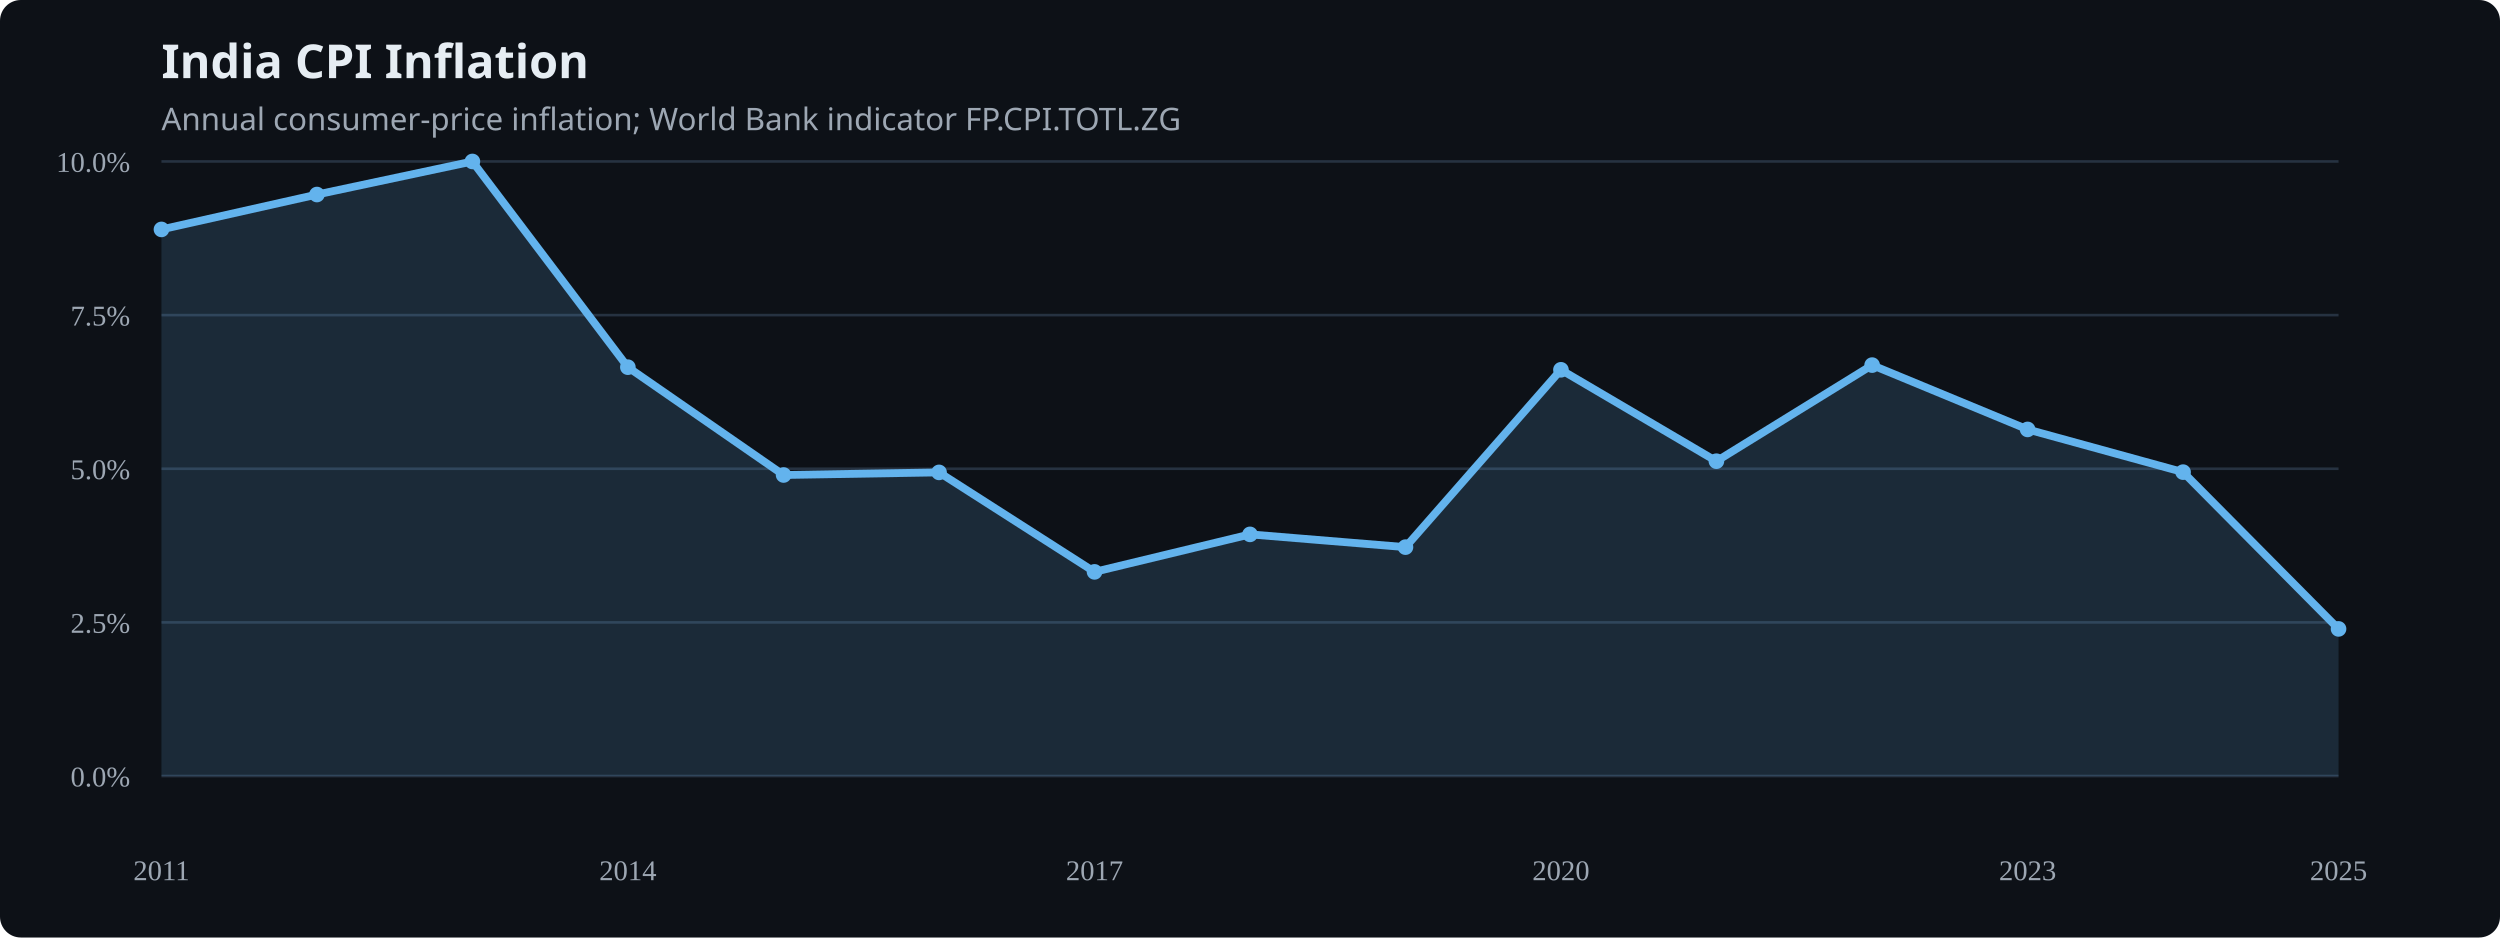
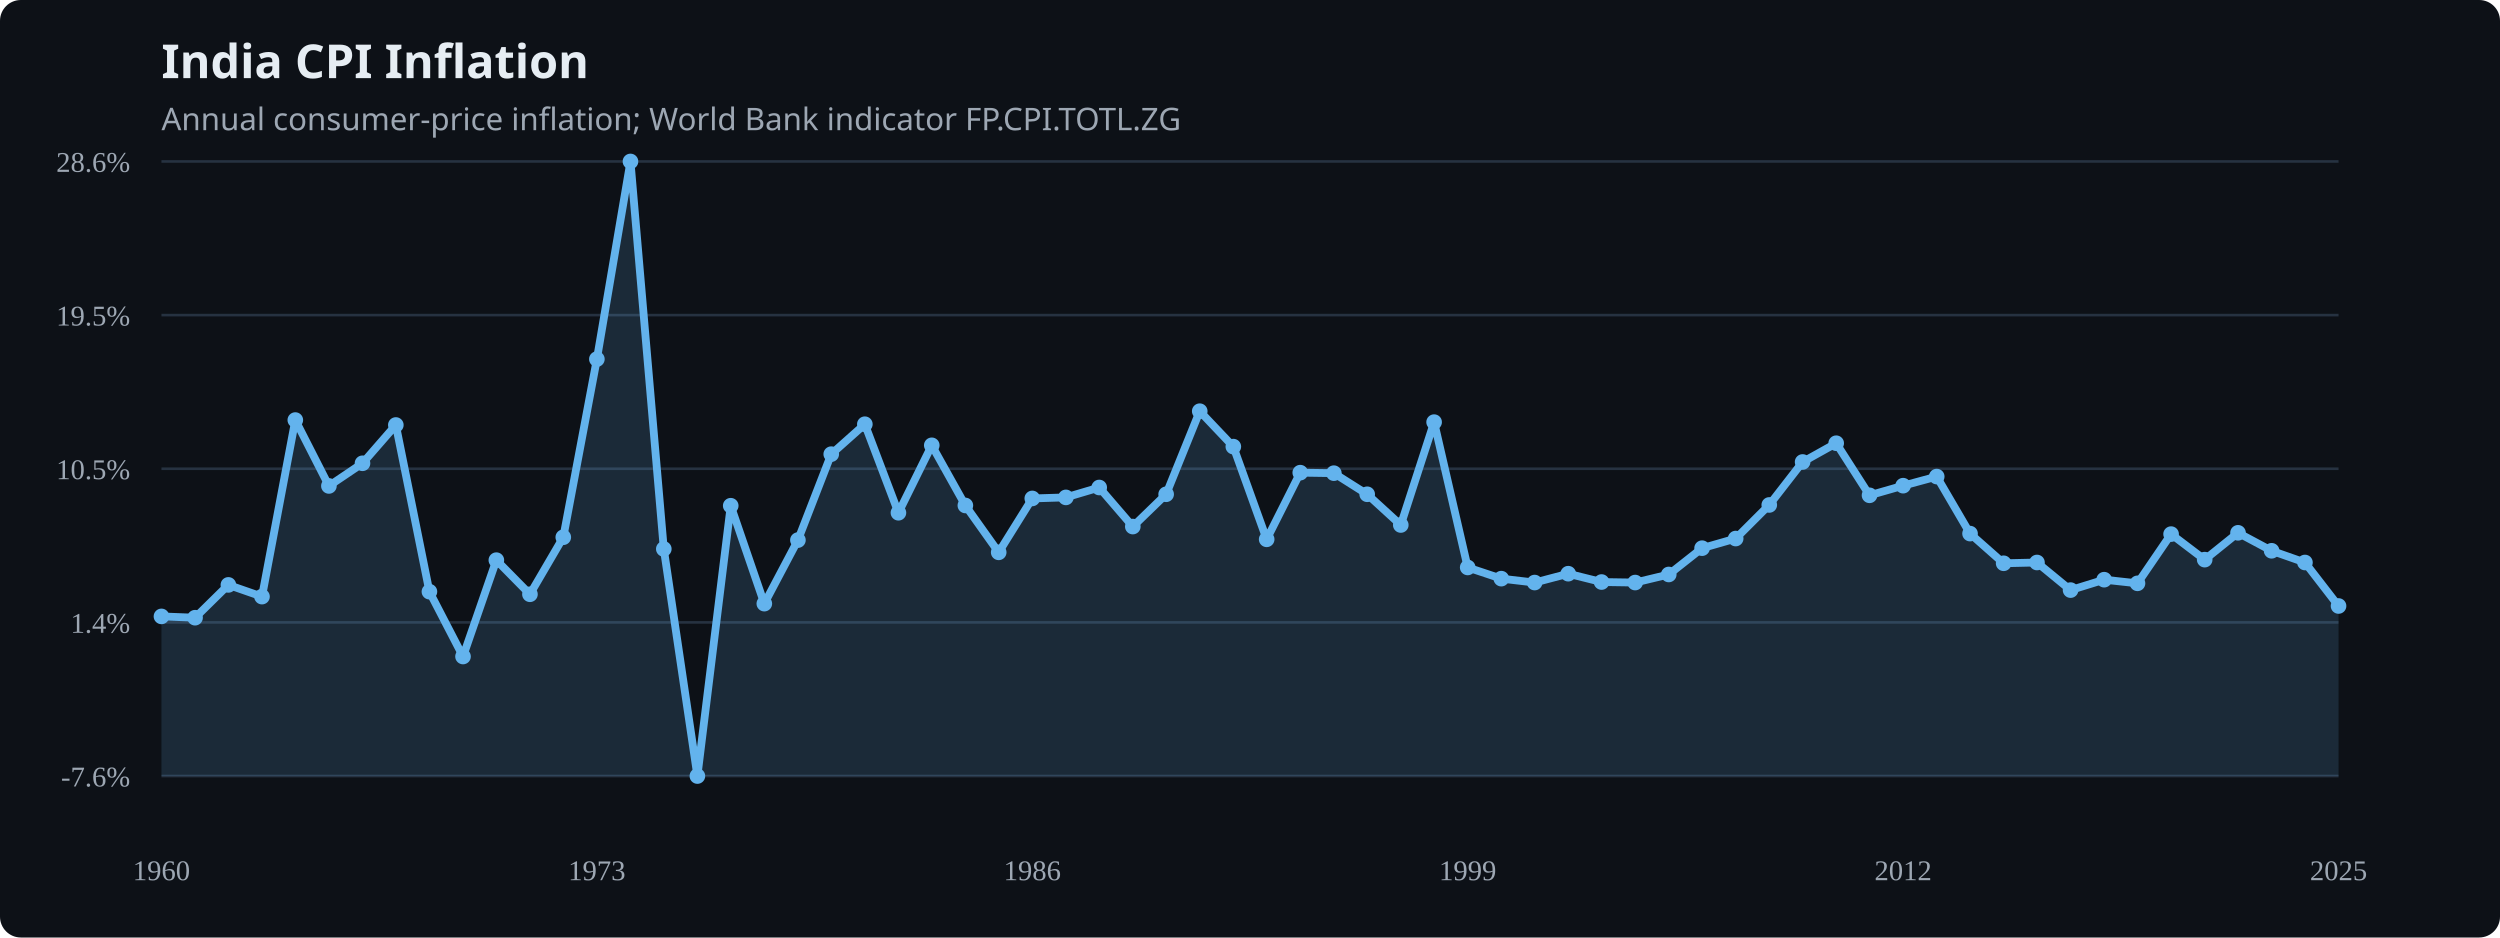
<svg xmlns="http://www.w3.org/2000/svg" width="960" height="360" viewBox="0 0 960 360" role="img" aria-label="India CPI Inflation">
  <rect width="100%" height="100%" fill="#0d1117" rx="8" />
  <text x="62" y="30" fill="#e6edf3" font-size="18" font-family="system-ui, sans-serif" font-weight="700">India CPI Inflation</text>
  <text x="62" y="50" fill="#9da7b3" font-size="12" font-family="system-ui, sans-serif">Annual consumer-price inflation; World Bank indicator FP.CPI.TOTL.ZG</text>
  <line x1="62" y1="62.0" x2="898" y2="62.0" stroke="#263241" stroke-width="1" />
-   <text x="50" y="66.0" text-anchor="end" fill="#9da7b3" font-size="11">10.0%</text>
+   <text x="50" y="66.0" text-anchor="end" fill="#9da7b3" font-size="11">28.6%</text>
  <line x1="62" y1="121.0" x2="898" y2="121.0" stroke="#263241" stroke-width="1" />
-   <text x="50" y="125.0" text-anchor="end" fill="#9da7b3" font-size="11">7.5%</text>
+   <text x="50" y="125.0" text-anchor="end" fill="#9da7b3" font-size="11">19.5%</text>
  <line x1="62" y1="180.0" x2="898" y2="180.0" stroke="#263241" stroke-width="1" />
-   <text x="50" y="184.0" text-anchor="end" fill="#9da7b3" font-size="11">5.0%</text>
+   <text x="50" y="184.0" text-anchor="end" fill="#9da7b3" font-size="11">10.5%</text>
  <line x1="62" y1="239.0" x2="898" y2="239.0" stroke="#263241" stroke-width="1" />
-   <text x="50" y="243.0" text-anchor="end" fill="#9da7b3" font-size="11">2.5%</text>
+   <text x="50" y="243.0" text-anchor="end" fill="#9da7b3" font-size="11">1.4%</text>
  <line x1="62" y1="298.0" x2="898" y2="298.0" stroke="#263241" stroke-width="1" />
-   <text x="50" y="302.0" text-anchor="end" fill="#9da7b3" font-size="11">0.0%</text>
-   <polygon points="62,298 62.0,88.1 121.7,74.7 181.4,62.0 241.1,141.0 300.9,182.4 360.6,181.4 420.3,219.6 480.0,205.2 539.7,210.1 599.4,142.0 659.1,177.1 718.9,140.2 778.6,164.9 838.3,181.3 898.0,241.5 898,298" fill="#63b3ed" opacity="0.16" />
-   <polyline points="62.0,88.1 121.7,74.7 181.4,62.0 241.1,141.0 300.9,182.4 360.6,181.4 420.3,219.6 480.0,205.2 539.7,210.1 599.4,142.0 659.1,177.1 718.9,140.2 778.6,164.9 838.3,181.3 898.0,241.5" fill="none" stroke="#63b3ed" stroke-width="3" stroke-linejoin="round" stroke-linecap="round" />
-   <circle cx="62.0" cy="88.1" r="3" fill="#63b3ed" />
-   <circle cx="121.7" cy="74.7" r="3" fill="#63b3ed" />
-   <circle cx="181.4" cy="62.0" r="3" fill="#63b3ed" />
-   <circle cx="241.1" cy="141.0" r="3" fill="#63b3ed" />
-   <circle cx="300.9" cy="182.4" r="3" fill="#63b3ed" />
-   <circle cx="360.6" cy="181.4" r="3" fill="#63b3ed" />
-   <circle cx="420.3" cy="219.6" r="3" fill="#63b3ed" />
-   <circle cx="480.0" cy="205.2" r="3" fill="#63b3ed" />
-   <circle cx="539.7" cy="210.1" r="3" fill="#63b3ed" />
-   <circle cx="599.4" cy="142.0" r="3" fill="#63b3ed" />
-   <circle cx="659.1" cy="177.1" r="3" fill="#63b3ed" />
-   <circle cx="718.9" cy="140.2" r="3" fill="#63b3ed" />
-   <circle cx="778.6" cy="164.9" r="3" fill="#63b3ed" />
-   <circle cx="838.3" cy="181.3" r="3" fill="#63b3ed" />
-   <circle cx="898.0" cy="241.5" r="3" fill="#63b3ed" />
-   <text x="62.0" y="338" text-anchor="middle" fill="#9da7b3" font-size="11">2011</text>
-   <text x="241.1" y="338" text-anchor="middle" fill="#9da7b3" font-size="11">2014</text>
-   <text x="420.3" y="338" text-anchor="middle" fill="#9da7b3" font-size="11">2017</text>
-   <text x="599.4" y="338" text-anchor="middle" fill="#9da7b3" font-size="11">2020</text>
-   <text x="778.6" y="338" text-anchor="middle" fill="#9da7b3" font-size="11">2023</text>
+   <text x="50" y="302.0" text-anchor="end" fill="#9da7b3" font-size="11">-7.6%</text>
+   <polygon points="62,298 62.0,236.7 74.9,237.2 87.7,224.6 100.6,229.1 113.4,161.3 126.3,186.6 139.2,177.9 152.0,163.2 164.9,227.2 177.8,252.1 190.6,215.1 203.5,228.2 216.3,206.3 229.2,137.9 242.1,62.0 254.9,210.8 267.8,298.0 280.6,194.2 293.5,231.8 306.4,207.4 319.2,174.4 332.1,162.9 345.0,196.9 357.8,171.0 370.7,194.1 383.5,212.1 396.4,191.4 409.3,191.0 422.1,187.2 435.0,202.2 447.8,189.8 460.7,157.9 473.6,171.5 486.4,207.1 499.3,181.5 512.2,181.7 525.0,189.8 537.9,201.6 550.7,162.1 563.6,217.9 576.5,222.2 589.3,223.7 602.2,220.3 615.0,223.5 627.9,223.7 640.8,220.6 653.6,210.5 666.5,206.8 679.4,193.9 692.2,177.4 705.1,170.2 717.9,190.2 730.8,186.5 743.7,183.0 756.5,204.9 769.4,216.3 782.2,216.0 795.1,226.6 808.0,222.6 820.8,224.0 833.7,205.1 846.6,214.9 859.4,204.6 872.3,211.5 885.1,216.0 898.0,232.7 898,298" fill="#63b3ed" opacity="0.16" />
+   <polyline points="62.0,236.7 74.9,237.2 87.7,224.6 100.6,229.1 113.4,161.3 126.3,186.6 139.2,177.9 152.0,163.2 164.9,227.2 177.8,252.1 190.6,215.1 203.5,228.2 216.3,206.3 229.2,137.9 242.1,62.0 254.9,210.8 267.8,298.0 280.6,194.2 293.5,231.8 306.4,207.4 319.2,174.4 332.1,162.9 345.0,196.9 357.8,171.0 370.7,194.1 383.5,212.1 396.4,191.4 409.3,191.0 422.1,187.2 435.0,202.2 447.8,189.8 460.7,157.9 473.6,171.5 486.4,207.1 499.3,181.5 512.2,181.7 525.0,189.8 537.9,201.6 550.7,162.1 563.6,217.9 576.5,222.2 589.3,223.7 602.2,220.3 615.0,223.5 627.9,223.7 640.8,220.6 653.6,210.5 666.5,206.8 679.4,193.9 692.2,177.4 705.1,170.2 717.9,190.2 730.8,186.5 743.7,183.0 756.5,204.9 769.4,216.3 782.2,216.0 795.1,226.6 808.0,222.6 820.8,224.0 833.7,205.1 846.6,214.9 859.4,204.6 872.3,211.5 885.1,216.0 898.0,232.7" fill="none" stroke="#63b3ed" stroke-width="3" stroke-linejoin="round" stroke-linecap="round" />
+   <circle cx="62.0" cy="236.7" r="3" fill="#63b3ed" />
+   <circle cx="74.9" cy="237.2" r="3" fill="#63b3ed" />
+   <circle cx="87.7" cy="224.6" r="3" fill="#63b3ed" />
+   <circle cx="100.6" cy="229.1" r="3" fill="#63b3ed" />
+   <circle cx="113.4" cy="161.3" r="3" fill="#63b3ed" />
+   <circle cx="126.3" cy="186.6" r="3" fill="#63b3ed" />
+   <circle cx="139.2" cy="177.9" r="3" fill="#63b3ed" />
+   <circle cx="152.0" cy="163.2" r="3" fill="#63b3ed" />
+   <circle cx="164.9" cy="227.2" r="3" fill="#63b3ed" />
+   <circle cx="177.8" cy="252.1" r="3" fill="#63b3ed" />
+   <circle cx="190.6" cy="215.1" r="3" fill="#63b3ed" />
+   <circle cx="203.5" cy="228.2" r="3" fill="#63b3ed" />
+   <circle cx="216.3" cy="206.3" r="3" fill="#63b3ed" />
+   <circle cx="229.2" cy="137.9" r="3" fill="#63b3ed" />
+   <circle cx="242.1" cy="62.0" r="3" fill="#63b3ed" />
+   <circle cx="254.9" cy="210.8" r="3" fill="#63b3ed" />
+   <circle cx="267.8" cy="298.0" r="3" fill="#63b3ed" />
+   <circle cx="280.6" cy="194.2" r="3" fill="#63b3ed" />
+   <circle cx="293.5" cy="231.8" r="3" fill="#63b3ed" />
+   <circle cx="306.4" cy="207.4" r="3" fill="#63b3ed" />
+   <circle cx="319.2" cy="174.4" r="3" fill="#63b3ed" />
+   <circle cx="332.1" cy="162.9" r="3" fill="#63b3ed" />
+   <circle cx="345.0" cy="196.9" r="3" fill="#63b3ed" />
+   <circle cx="357.8" cy="171.0" r="3" fill="#63b3ed" />
+   <circle cx="370.7" cy="194.1" r="3" fill="#63b3ed" />
+   <circle cx="383.5" cy="212.1" r="3" fill="#63b3ed" />
+   <circle cx="396.4" cy="191.4" r="3" fill="#63b3ed" />
+   <circle cx="409.3" cy="191.0" r="3" fill="#63b3ed" />
+   <circle cx="422.1" cy="187.2" r="3" fill="#63b3ed" />
+   <circle cx="435.0" cy="202.2" r="3" fill="#63b3ed" />
+   <circle cx="447.8" cy="189.8" r="3" fill="#63b3ed" />
+   <circle cx="460.7" cy="157.9" r="3" fill="#63b3ed" />
+   <circle cx="473.6" cy="171.5" r="3" fill="#63b3ed" />
+   <circle cx="486.4" cy="207.1" r="3" fill="#63b3ed" />
+   <circle cx="499.3" cy="181.5" r="3" fill="#63b3ed" />
+   <circle cx="512.2" cy="181.7" r="3" fill="#63b3ed" />
+   <circle cx="525.0" cy="189.8" r="3" fill="#63b3ed" />
+   <circle cx="537.9" cy="201.6" r="3" fill="#63b3ed" />
+   <circle cx="550.7" cy="162.1" r="3" fill="#63b3ed" />
+   <circle cx="563.6" cy="217.9" r="3" fill="#63b3ed" />
+   <circle cx="576.5" cy="222.2" r="3" fill="#63b3ed" />
+   <circle cx="589.3" cy="223.7" r="3" fill="#63b3ed" />
+   <circle cx="602.2" cy="220.3" r="3" fill="#63b3ed" />
+   <circle cx="615.0" cy="223.5" r="3" fill="#63b3ed" />
+   <circle cx="627.9" cy="223.7" r="3" fill="#63b3ed" />
+   <circle cx="640.8" cy="220.6" r="3" fill="#63b3ed" />
+   <circle cx="653.6" cy="210.5" r="3" fill="#63b3ed" />
+   <circle cx="666.5" cy="206.8" r="3" fill="#63b3ed" />
+   <circle cx="679.4" cy="193.9" r="3" fill="#63b3ed" />
+   <circle cx="692.2" cy="177.4" r="3" fill="#63b3ed" />
+   <circle cx="705.1" cy="170.2" r="3" fill="#63b3ed" />
+   <circle cx="717.9" cy="190.2" r="3" fill="#63b3ed" />
+   <circle cx="730.8" cy="186.5" r="3" fill="#63b3ed" />
+   <circle cx="743.7" cy="183.0" r="3" fill="#63b3ed" />
+   <circle cx="756.5" cy="204.9" r="3" fill="#63b3ed" />
+   <circle cx="769.4" cy="216.3" r="3" fill="#63b3ed" />
+   <circle cx="782.2" cy="216.0" r="3" fill="#63b3ed" />
+   <circle cx="795.1" cy="226.6" r="3" fill="#63b3ed" />
+   <circle cx="808.0" cy="222.6" r="3" fill="#63b3ed" />
+   <circle cx="820.8" cy="224.0" r="3" fill="#63b3ed" />
+   <circle cx="833.7" cy="205.1" r="3" fill="#63b3ed" />
+   <circle cx="846.6" cy="214.9" r="3" fill="#63b3ed" />
+   <circle cx="859.4" cy="204.6" r="3" fill="#63b3ed" />
+   <circle cx="872.3" cy="211.5" r="3" fill="#63b3ed" />
+   <circle cx="885.1" cy="216.0" r="3" fill="#63b3ed" />
+   <circle cx="898.0" cy="232.7" r="3" fill="#63b3ed" />
+   <text x="62.0" y="338" text-anchor="middle" fill="#9da7b3" font-size="11">1960</text>
+   <text x="229.2" y="338" text-anchor="middle" fill="#9da7b3" font-size="11">1973</text>
+   <text x="396.4" y="338" text-anchor="middle" fill="#9da7b3" font-size="11">1986</text>
+   <text x="563.6" y="338" text-anchor="middle" fill="#9da7b3" font-size="11">1999</text>
+   <text x="730.8" y="338" text-anchor="middle" fill="#9da7b3" font-size="11">2012</text>
  <text x="898.0" y="338" text-anchor="middle" fill="#9da7b3" font-size="11">2025</text>
</svg>
